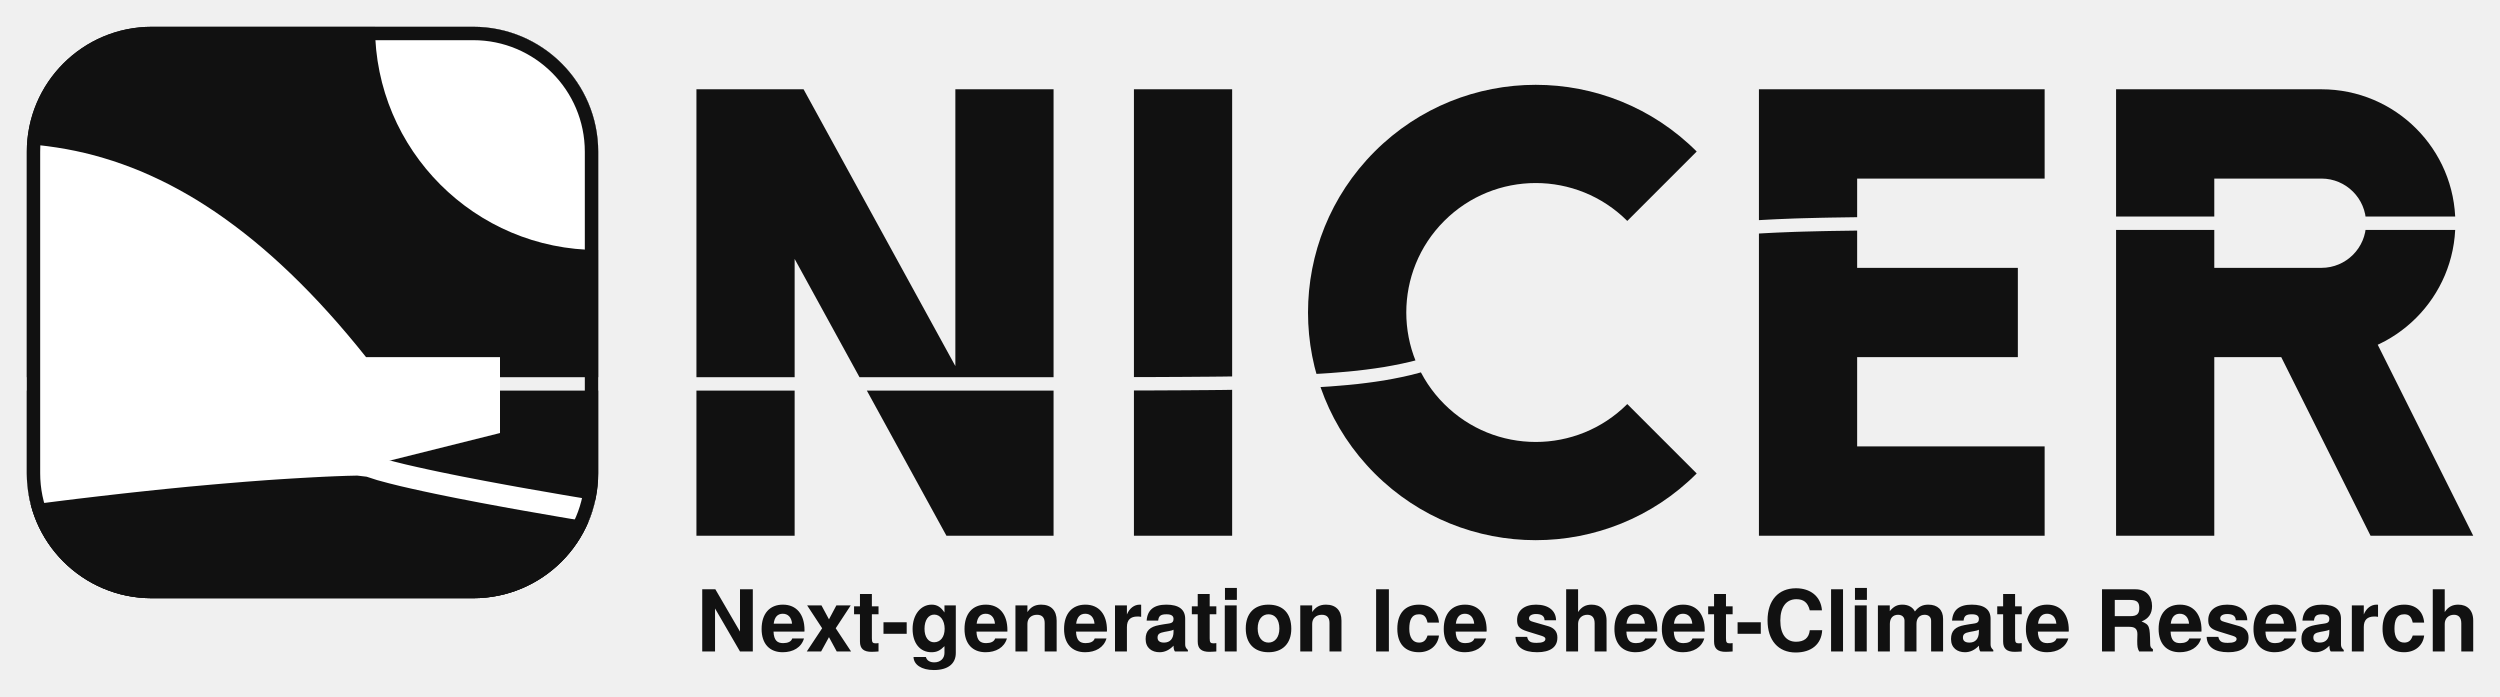
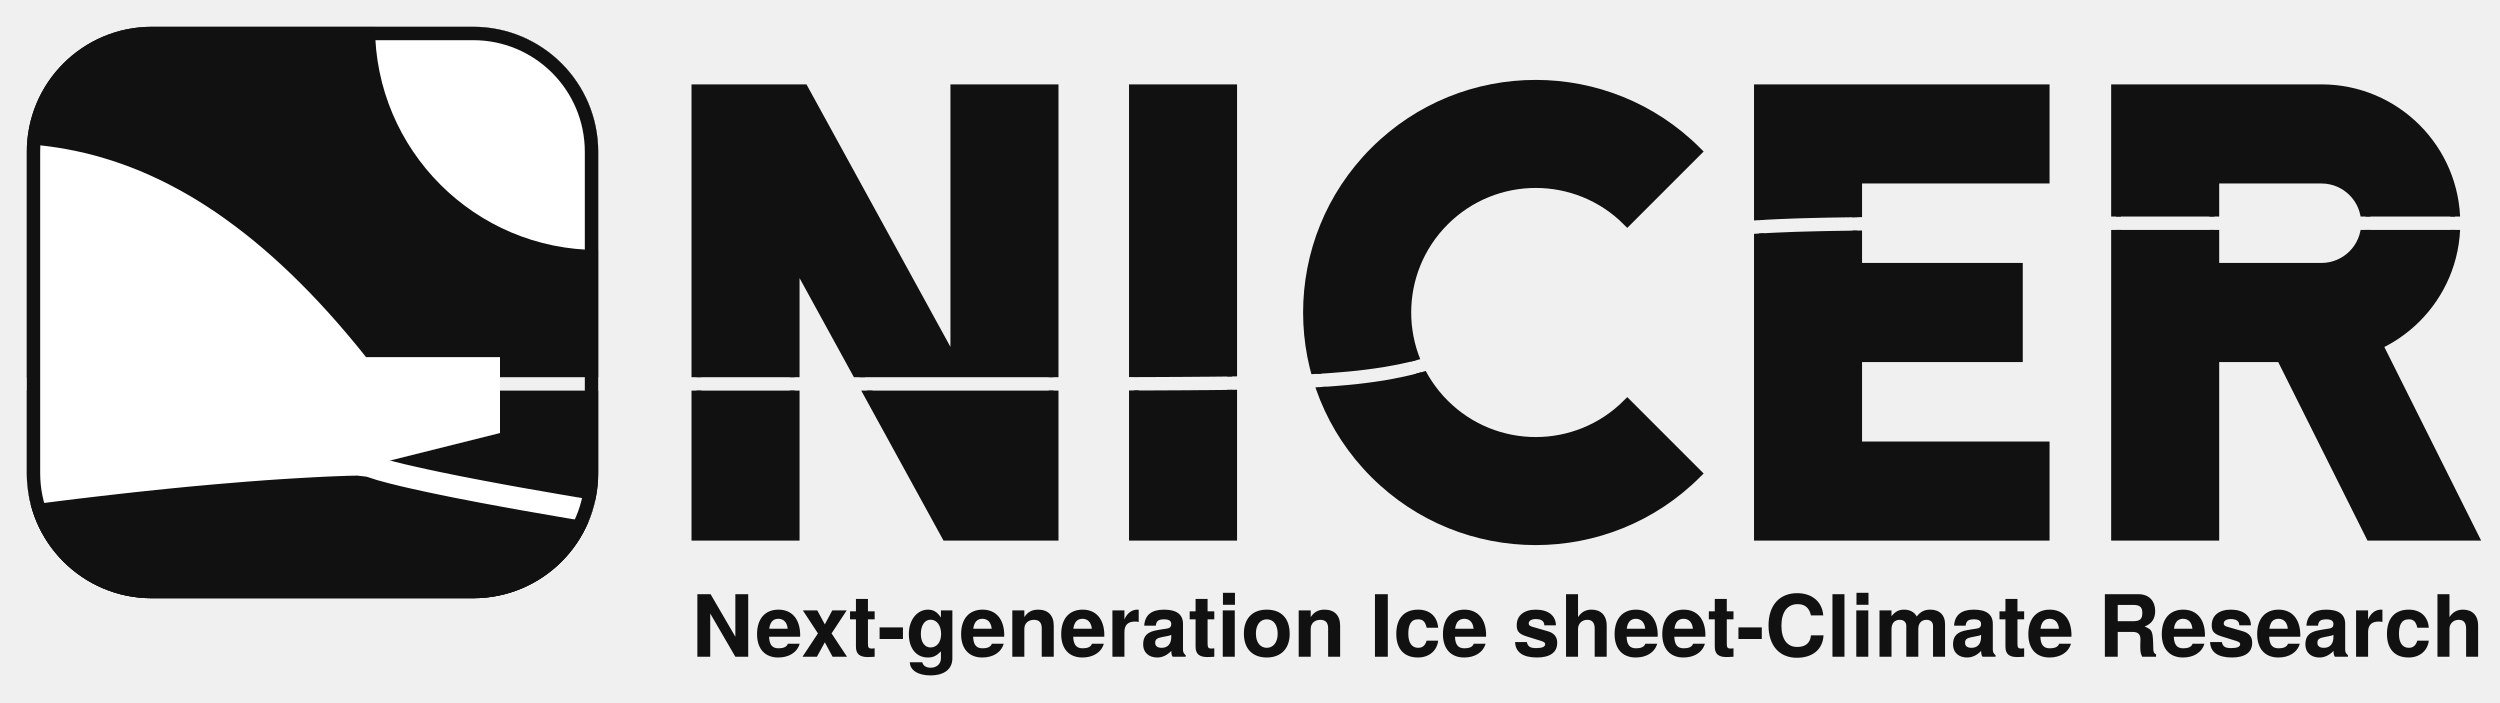
- <svg xmlns="http://www.w3.org/2000/svg" viewBox="-6 -20 560 156.1" width="560" height="156.1">
+ <svg xmlns="http://www.w3.org/2000/svg" viewBox="-6 -20 560 157.3" width="560" height="157.3">
  <defs>
    <clipPath id="c1tm-a">
      <path d="M-12,-20H554L554.00,28.50L552.00,28.50L550.00,28.50L548.00,28.50L546.00,28.50L544.00,28.50L542.00,28.50L540.00,28.50L538.00,28.50L536.00,28.50L534.00,28.50L532.00,28.50L530.00,28.50L528.00,28.50L526.00,28.50L524.00,28.50L522.00,28.50L520.00,28.50L518.00,28.50L516.00,28.50L514.00,28.50L512.00,28.50L510.00,28.50L508.00,28.50L506.00,28.50L504.00,28.50L502.00,28.50L500.00,28.50L498.00,28.50L496.00,28.50L494.00,28.50L492.00,28.50L490.00,28.50L488.00,28.50L486.00,28.50L484.00,28.50L482.00,28.50L480.00,28.50L478.00,28.50L476.00,28.50L474.00,28.50L472.00,28.50L470.00,28.50L468.00,28.50L466.00,28.50L464.00,28.50L462.00,28.50L460.00,28.50L458.00,28.50L456.00,28.50L454.00,28.51L452.00,28.51L450.00,28.51L448.00,28.51L446.00,28.51L444.00,28.51L442.00,28.51L440.00,28.52L438.00,28.52L436.00,28.52L434.00,28.52L432.00,28.53L430.00,28.53L428.00,28.54L426.00,28.54L424.00,28.55L422.00,28.56L420.00,28.57L418.00,28.58L416.00,28.60L414.00,28.61L412.00,28.63L410.00,28.65L408.00,28.68L406.00,28.71L404.00,28.74L402.00,28.78L400.00,28.83L398.00,28.88L396.00,28.94L394.00,29.02L392.00,29.10L390.00,29.20L388.00,29.31L386.00,29.44L384.00,29.60L382.00,29.77L380.00,29.97L378.00,30.21L376.00,30.48L374.00,30.78L372.00,31.14L370.00,31.54L368.00,31.99L366.00,32.51L364.00,33.09L362.00,33.74L360.00,34.47L358.00,35.28L356.00,36.16L354.00,37.13L352.00,38.18L350.00,39.31L348.00,40.51L346.00,41.77L344.00,43.08L342.00,44.43L340.00,45.81L338.00,47.19L336.00,48.57L334.00,49.92L332.00,51.23L330.00,52.49L328.00,53.69L326.00,54.82L324.00,55.87L322.00,56.84L320.00,57.72L318.00,58.53L316.00,59.26L314.00,59.91L312.00,60.49L310.00,61.01L308.00,61.46L306.00,61.86L304.00,62.22L302.00,62.52L300.00,62.79L298.00,63.03L296.00,63.23L294.00,63.40L292.00,63.56L290.00,63.69L288.00,63.80L286.00,63.90L284.00,63.98L282.00,64.06L280.00,64.12L278.00,64.17L276.00,64.22L274.00,64.26L272.00,64.29L270.00,64.32L268.00,64.35L266.00,64.37L264.00,64.39L262.00,64.40L260.00,64.42L258.00,64.43L256.00,64.44L254.00,64.45L252.00,64.46L250.00,64.46L248.00,64.47L246.00,64.47L244.00,64.48L242.00,64.48L240.00,64.48L238.00,64.48L236.00,64.49L234.00,64.49L232.00,64.49L230.00,64.49L228.00,64.49L226.00,64.49L224.00,64.49L222.00,64.50L220.00,64.50L218.00,64.50L216.00,64.50L214.00,64.50L212.00,64.50L210.00,64.50L208.00,64.50L206.00,64.50L204.00,64.50L202.00,64.50L200.00,64.50L198.00,64.50L196.00,64.50L194.00,64.50L192.00,64.50L190.00,64.50L188.00,64.50L186.00,64.50L184.00,64.50L182.00,64.50L180.00,64.50L178.00,64.50L176.00,64.50L174.00,64.50L172.00,64.50L170.00,64.50L168.00,64.50L166.00,64.50L164.00,64.50L162.00,64.50L160.00,64.50L158.00,64.50L156.00,64.50L154.00,64.50L152.00,64.50L150.00,64.50L148.00,64.50L146.00,64.50L144.00,64.50L142.00,64.50L140.00,64.50L138.00,64.50L136.00,64.50L134.00,64.50L132.00,64.50L130.00,64.50L128.00,64.50L126.00,64.50L124.00,64.50L122.00,64.50L120.00,64.50L118.00,64.50L116.00,64.50L114.00,64.50L112.00,64.50L110.00,64.50L108.00,64.50L106.00,64.50L104.00,64.50L102.00,64.50L100.00,64.50L98.00,64.50L96.00,64.50L94.00,64.50L92.00,64.50L90.00,64.50L88.00,64.50L86.00,64.50L84.00,64.50L82.00,64.50L80.00,64.50L78.00,64.50L76.00,64.50L74.00,64.50L72.00,64.50L70.00,64.50L68.00,64.50L66.00,64.50L64.00,64.50L62.00,64.50L60.00,64.50L58.00,64.50L56.00,64.50L54.00,64.50L52.00,64.50L50.00,64.50L48.00,64.50L46.00,64.50L44.00,64.50L42.00,64.50L40.00,64.50L38.00,64.50L36.00,64.50L34.00,64.50L32.00,64.50L30.00,64.50L28.00,64.50L26.00,64.50L24.00,64.50L22.00,64.50L20.00,64.50L18.00,64.50L16.00,64.50L14.00,64.50L12.00,64.50L10.00,64.50L8.00,64.50L6.00,64.50L4.00,64.50L2.00,64.50L0.00,64.50L-2.00,64.50L-4.00,64.50L-6.00,64.50L-8.00,64.50L-10.00,64.50L-12.00,64.50Z" />
    </clipPath>
    <clipPath id="c1tm-b">
      <path d="M-12,120L-12.00,67.50L-10.00,67.50L-8.00,67.50L-6.00,67.50L-4.00,67.50L-2.00,67.50L0.00,67.50L2.00,67.50L4.00,67.50L6.00,67.50L8.00,67.50L10.00,67.50L12.00,67.50L14.00,67.50L16.00,67.50L18.00,67.50L20.00,67.50L22.00,67.50L24.00,67.50L26.00,67.50L28.00,67.50L30.00,67.50L32.00,67.50L34.00,67.50L36.00,67.50L38.00,67.50L40.00,67.50L42.00,67.50L44.00,67.50L46.00,67.50L48.00,67.50L50.00,67.50L52.00,67.50L54.00,67.50L56.00,67.50L58.00,67.50L60.00,67.50L62.00,67.50L64.00,67.50L66.00,67.50L68.00,67.50L70.00,67.50L72.00,67.50L74.00,67.50L76.00,67.50L78.00,67.50L80.00,67.50L82.00,67.50L84.00,67.50L86.00,67.50L88.00,67.50L90.00,67.50L92.00,67.50L94.00,67.50L96.00,67.50L98.00,67.50L100.00,67.50L102.00,67.50L104.00,67.50L106.00,67.50L108.00,67.50L110.00,67.50L112.00,67.50L114.00,67.50L116.00,67.50L118.00,67.50L120.00,67.50L122.00,67.50L124.00,67.50L126.00,67.50L128.00,67.50L130.00,67.50L132.00,67.50L134.00,67.50L136.00,67.50L138.00,67.50L140.00,67.50L142.00,67.50L144.00,67.50L146.00,67.50L148.00,67.50L150.00,67.50L152.00,67.50L154.00,67.50L156.00,67.50L158.00,67.50L160.00,67.50L162.00,67.50L164.00,67.50L166.00,67.50L168.00,67.50L170.00,67.50L172.00,67.50L174.00,67.50L176.00,67.50L178.00,67.50L180.00,67.50L182.00,67.50L184.00,67.50L186.00,67.50L188.00,67.50L190.00,67.50L192.00,67.50L194.00,67.50L196.00,67.50L198.00,67.50L200.00,67.50L202.00,67.50L204.00,67.50L206.00,67.50L208.00,67.50L210.00,67.50L212.00,67.50L214.00,67.50L216.00,67.50L218.00,67.50L220.00,67.50L222.00,67.50L224.00,67.49L226.00,67.49L228.00,67.49L230.00,67.49L232.00,67.49L234.00,67.49L236.00,67.49L238.00,67.48L240.00,67.48L242.00,67.48L244.00,67.48L246.00,67.47L248.00,67.47L250.00,67.46L252.00,67.46L254.00,67.45L256.00,67.44L258.00,67.43L260.00,67.42L262.00,67.40L264.00,67.39L266.00,67.37L268.00,67.35L270.00,67.32L272.00,67.29L274.00,67.26L276.00,67.22L278.00,67.17L280.00,67.12L282.00,67.06L284.00,66.98L286.00,66.90L288.00,66.80L290.00,66.69L292.00,66.56L294.00,66.40L296.00,66.23L298.00,66.03L300.00,65.79L302.00,65.52L304.00,65.22L306.00,64.86L308.00,64.46L310.00,64.01L312.00,63.49L314.00,62.91L316.00,62.26L318.00,61.53L320.00,60.72L322.00,59.84L324.00,58.87L326.00,57.82L328.00,56.69L330.00,55.49L332.00,54.23L334.00,52.92L336.00,51.57L338.00,50.19L340.00,48.81L342.00,47.43L344.00,46.08L346.00,44.77L348.00,43.51L350.00,42.31L352.00,41.18L354.00,40.13L356.00,39.16L358.00,38.28L360.00,37.47L362.00,36.74L364.00,36.09L366.00,35.51L368.00,34.99L370.00,34.54L372.00,34.14L374.00,33.78L376.00,33.48L378.00,33.21L380.00,32.97L382.00,32.77L384.00,32.60L386.00,32.44L388.00,32.31L390.00,32.20L392.00,32.10L394.00,32.02L396.00,31.94L398.00,31.88L400.00,31.83L402.00,31.78L404.00,31.74L406.00,31.71L408.00,31.68L410.00,31.65L412.00,31.63L414.00,31.61L416.00,31.60L418.00,31.58L420.00,31.57L422.00,31.56L424.00,31.55L426.00,31.54L428.00,31.54L430.00,31.53L432.00,31.53L434.00,31.52L436.00,31.52L438.00,31.52L440.00,31.52L442.00,31.51L444.00,31.51L446.00,31.51L448.00,31.51L450.00,31.51L452.00,31.51L454.00,31.51L456.00,31.50L458.00,31.50L460.00,31.50L462.00,31.50L464.00,31.50L466.00,31.50L468.00,31.50L470.00,31.50L472.00,31.50L474.00,31.50L476.00,31.50L478.00,31.50L480.00,31.50L482.00,31.50L484.00,31.50L486.00,31.50L488.00,31.50L490.00,31.50L492.00,31.50L494.00,31.50L496.00,31.50L498.00,31.50L500.00,31.50L502.00,31.50L504.00,31.50L506.00,31.50L508.00,31.50L510.00,31.50L512.00,31.50L514.00,31.50L516.00,31.50L518.00,31.50L520.00,31.50L522.00,31.50L524.00,31.50L526.00,31.50L528.00,31.50L530.00,31.50L532.00,31.50L534.00,31.50L536.00,31.50L538.00,31.50L540.00,31.50L542.00,31.50L544.00,31.50L546.00,31.50L548.00,31.50L550.00,31.50L552.00,31.50L554.00,31.50L554,120Z" />
    </clipPath>
    <clipPath id="c1tm-t">
      <rect y="-14" width="128" height="128" rx="28" />
    </clipPath>
  </defs>
  <g clip-path="url(#c1tm-t)">
    <g clip-path="url(#c1tm-a)">
      <rect x="-12" y="-14" width="152" height="128" fill="#111111" />
      <circle cx="128" cy="-14" r="50" fill="#FFFFFF" />
    </g>
    <g clip-path="url(#c1tm-b)">
      <rect x="-12" y="-14" width="152" height="128" fill="#111111" />
    </g>
    <path d="M-12.00,92.28L-9.47,91.93L-6.93,91.58L-4.40,91.23L-1.87,90.89L0.67,90.56L3.20,90.23L5.73,89.91L8.27,89.59L10.80,89.28L13.33,88.98L15.87,88.68L18.40,88.39L20.93,88.10L23.47,87.82L26.00,87.55L28.53,87.28L31.07,87.02L33.60,86.77L36.13,86.52L38.67,86.29L41.20,86.06L43.73,85.84L46.27,85.63L48.80,85.42L51.33,85.23L53.87,85.04L56.40,84.87L58.93,84.71L61.47,84.56L64.00,84.42L66.53,84.29L69.07,84.18L71.60,84.09L74.13,84.03L76.67,84.33L79.20,85.15L81.73,85.83L84.27,86.46L86.80,87.04L89.33,87.60L91.87,88.14L94.40,88.66L96.93,89.17L99.47,89.66L102.00,90.15L104.53,90.62L107.07,91.09L109.60,91.55L112.13,92.00L114.67,92.44L117.20,92.88L119.73,93.32L122.27,93.75L124.80,94.17L127.33,94.59L129.87,95.01L132.40,95.42L134.93,95.83L137.47,96.00L140.00,96.00L140,126L-12,126Z" fill="#111111" stroke="#FFFFFF" stroke-width="5" stroke-linejoin="round" />
    <path d="M-12.00,12.00L-8.00,12.00L-5.90,12.01L-3.80,12.07L-1.70,12.16L0.40,12.30L2.50,12.49L4.60,12.74L6.70,13.04L8.80,13.39L10.90,13.80L13.00,14.27L15.10,14.80L17.20,15.40L19.30,16.05L21.40,16.77L23.50,17.55L25.60,18.39L27.70,19.31L29.80,20.29L31.90,21.33L34.00,22.45L36.10,23.63L38.20,24.88L40.30,26.21L42.40,27.60L44.50,29.07L46.60,30.61L48.70,32.22L50.80,33.90L52.90,35.66L55.00,37.49L57.10,39.40L59.20,41.38L61.30,43.44L63.40,45.57L65.50,47.78L67.60,50.07L69.70,52.43L71.80,54.88L73.90,57.40L76.00,60.00L106.00,60.00L106.00,77.00L76.00,84.50L76.00,84.50L73.90,84.53L71.80,84.59L69.70,84.66L67.60,84.74L65.50,84.84L63.40,84.95L61.30,85.07L59.20,85.19L57.10,85.32L55.00,85.47L52.90,85.61L50.80,85.77L48.70,85.93L46.60,86.10L44.50,86.27L42.40,86.45L40.30,86.64L38.20,86.83L36.10,87.03L34.00,87.23L31.90,87.44L29.80,87.65L27.70,87.87L25.60,88.09L23.50,88.32L21.40,88.55L19.30,88.78L17.20,89.02L15.10,89.27L13.00,89.52L10.90,89.77L8.80,90.03L6.70,90.29L4.60,90.55L2.50,90.82L0.40,91.09L-1.70,91.37L-3.80,91.65L-5.90,91.93L-8.00,92.22L-12.00,91.72Z" fill="#FFFFFF" />
    <rect y="-14" width="128" height="128" rx="28" fill="none" stroke="#111111" stroke-width="6" />
  </g>
-   <g clip-path="url(#c1tm-a)" fill="#111111">
+   <g clip-path="url(#c1tm-a)" fill="#111111" stroke="#111111" stroke-width="2.2" stroke-linejoin="miter">
    <path transform="translate(150.00 0.00) scale(1.0)" d="M0,100V0H24L58,62V0H80V100H56L22,38V100Z" />
    <path transform="translate(248.00 0.00) scale(1.0)" d="M0,0H22V100H0Z" />
    <path transform="translate(288.00 0.00) scale(1.0)" d="M86.06,13.94A51,51 0 1 0 86.06,86.06L70.51,70.51A29,29 0 1 1 70.51,29.49Z" />
    <path transform="translate(388.00 0.00) scale(1.0)" d="M0,0H64V20H22V40H58V60H22V80H64V100H0Z" />
    <path transform="translate(468.00 0.00) scale(1.0)" d="M0,0H22V100H0Z M22,0H46A30,30 0 0 1 46,60H22V40H46A10,10 0 0 0 46,20H22Z M34,54H57L80,100H57Z" />
  </g>
-   <g clip-path="url(#c1tm-b)" fill="#111111">
+   <g clip-path="url(#c1tm-b)" fill="#111111" stroke="#111111" stroke-width="2.2" stroke-linejoin="miter">
    <path transform="translate(150.00 0.00) scale(1.0)" d="M0,100V0H24L58,62V0H80V100H56L22,38V100Z" />
    <path transform="translate(248.00 0.00) scale(1.0)" d="M0,0H22V100H0Z" />
    <path transform="translate(288.00 0.00) scale(1.0)" d="M86.06,13.94A51,51 0 1 0 86.06,86.06L70.51,70.51A29,29 0 1 1 70.51,29.49Z" />
    <path transform="translate(388.00 0.00) scale(1.0)" d="M0,0H64V20H22V40H58V60H22V80H64V100H0Z" />
    <path transform="translate(468.00 0.00) scale(1.0)" d="M0,0H22V100H0Z M22,0H46A30,30 0 0 1 46,60H22V40H46A10,10 0 0 0 46,20H22Z M34,54H57L80,100H57Z" />
  </g>
-   <path d="M162.63 125.93V112.00H159.76V121.48L154.24 112.00H151.30V125.93H154.17V116.30L159.76 125.93ZM174.21 121.15C174.21 117.60 172.41 115.44 169.37 115.44C166.41 115.44 164.60 117.45 164.60 120.90C164.60 124.21 166.39 126.10 169.32 126.10C171.63 126.10 173.50 125.05 174.09 123.02H171.46C171.23 123.77 170.39 124.06 169.41 124.06C168.15 124.06 167.35 123.48 167.27 121.48H174.19ZM171.42 119.70H167.31C167.48 118.27 168.15 117.48 169.34 117.48C170.48 117.48 171.29 118.23 171.42 119.70ZM184.64 125.93 181.20 120.73 184.56 115.61H181.35L179.69 118.73L178.01 115.61H174.80L178.16 120.73L174.72 125.93H177.93L179.69 122.72L181.43 125.93ZM190.79 125.93V124.06C190.53 124.09 190.37 124.11 190.18 124.11C189.48 124.11 189.30 123.90 189.30 122.99V117.60H190.79V115.82H189.30V113.05H186.63V115.82H185.31V117.60H186.63V123.71C186.63 125.34 187.49 126.01 189.25 126.01C189.84 126.01 190.32 125.95 190.79 125.93ZM197.10 121.97V119.39H191.90V121.97ZM208.10 126.27V115.61H205.56V117.20C204.76 115.97 203.88 115.44 202.70 115.44C200.25 115.44 198.42 117.69 198.42 120.88C198.42 124.09 200.10 126.10 202.64 126.10C203.84 126.10 204.57 125.74 205.56 124.74V126.27C205.56 127.51 204.63 128.37 203.29 128.37C202.28 128.37 201.61 127.95 201.40 127.17H198.63C198.67 128.85 200.37 130.09 203.19 130.09C206.31 130.09 208.10 128.70 208.10 126.27ZM205.60 120.85C205.60 122.72 204.63 123.87 203.23 123.87C201.97 123.87 201.09 122.72 201.09 120.85C201.09 118.90 201.97 117.67 203.27 117.67C204.61 117.67 205.60 118.94 205.60 120.85ZM219.66 121.15C219.66 117.60 217.87 115.44 214.83 115.44C211.87 115.44 210.05 117.45 210.05 120.90C210.05 124.21 211.85 126.10 214.77 126.10C217.08 126.10 218.96 125.05 219.55 123.02H216.91C216.68 123.77 215.84 124.06 214.87 124.06C213.61 124.06 212.80 123.48 212.73 121.48H219.65ZM216.87 119.70H212.77C212.94 118.27 213.61 117.48 214.79 117.48C215.94 117.48 216.74 118.23 216.87 119.70ZM230.69 125.93V119.01C230.69 116.74 229.43 115.44 227.23 115.44C225.84 115.44 224.90 115.96 224.14 117.10V115.61H221.46V125.93H224.14V119.74C224.14 118.52 225.00 117.71 226.29 117.71C227.44 117.71 228.01 118.34 228.01 119.57V125.93ZM241.96 121.15C241.96 117.60 240.17 115.44 237.13 115.44C234.17 115.44 232.35 117.45 232.35 120.90C232.35 124.21 234.15 126.10 237.07 126.10C239.38 126.10 241.26 125.05 241.85 123.02H239.21C238.98 123.77 238.14 124.06 237.17 124.06C235.91 124.06 235.10 123.48 235.03 121.48H241.94ZM239.17 119.70H235.06C235.24 118.27 235.91 117.48 237.09 117.48C238.24 117.48 239.04 118.23 239.17 119.70ZM249.62 118.17V115.46C249.47 115.44 249.38 115.44 249.30 115.44C248.08 115.44 247.01 116.24 246.43 117.64V115.61H243.76V125.93H246.43V120.45C246.43 118.88 247.22 118.10 248.78 118.10C249.07 118.10 249.26 118.11 249.62 118.17ZM260.09 125.93V125.60C259.62 125.16 259.48 124.88 259.48 124.34V118.61C259.48 116.51 258.05 115.44 255.26 115.44C252.47 115.44 251.02 116.62 250.85 119.01H253.43C253.56 117.94 254.00 117.60 255.32 117.60C256.35 117.60 256.87 117.94 256.87 118.63C256.87 119.72 256.06 119.60 254.73 119.83L253.66 120.02C251.61 120.39 250.62 121.27 250.62 123.14C250.62 125.15 252.03 126.10 253.75 126.10C254.90 126.10 255.95 125.60 256.88 124.63C256.88 125.16 256.94 125.62 257.19 125.93ZM256.87 121.52C256.87 123.06 256.10 123.94 254.74 123.94C253.85 123.94 253.29 123.60 253.29 122.83C253.29 122.05 253.71 121.76 254.82 121.55L255.74 121.38C256.45 121.25 256.56 121.21 256.87 121.06ZM266.46 125.93V124.06C266.19 124.09 266.04 124.11 265.85 124.11C265.14 124.11 264.97 123.90 264.97 122.99V117.60H266.46V115.82H264.97V113.05H262.29V115.82H260.97V117.60H262.29V123.71C262.29 125.34 263.15 126.01 264.91 126.01C265.50 126.01 265.98 125.95 266.46 125.93ZM271.02 125.93V115.61H268.35V125.93ZM271.06 114.37V111.69H268.39V114.37ZM283.25 120.85C283.25 117.35 281.36 115.44 278.13 115.44C274.98 115.44 273.05 117.39 273.05 120.77C273.05 124.17 274.98 126.10 278.15 126.10C281.28 126.10 283.25 124.15 283.25 120.85ZM280.58 120.81C280.58 122.74 279.58 123.94 278.15 123.94C276.70 123.94 275.72 122.74 275.72 120.77C275.72 118.80 276.70 117.60 278.15 117.60C279.62 117.60 280.58 118.78 280.58 120.81ZM294.49 125.93V119.01C294.49 116.74 293.23 115.44 291.03 115.44C289.63 115.44 288.70 115.96 287.93 117.10V115.61H285.26V125.93H287.93V119.74C287.93 118.52 288.79 117.71 290.09 117.71C291.24 117.71 291.81 118.34 291.81 119.57V125.93ZM305.11 125.93V112.00H302.25V125.93ZM316.33 122.36H313.77C313.42 123.43 312.89 123.94 311.86 123.94C310.50 123.94 309.68 122.85 309.68 120.85C309.68 118.95 310.17 117.60 311.86 117.60C312.94 117.60 313.46 118.11 313.77 119.47H316.33C316.14 116.95 314.45 115.44 311.87 115.44C308.80 115.44 307.00 117.33 307.00 120.85C307.00 124.25 308.78 126.10 311.84 126.10C314.34 126.10 316.08 124.55 316.33 122.36ZM327.01 121.15C327.01 117.60 325.21 115.44 322.17 115.44C319.21 115.44 317.40 117.45 317.40 120.90C317.40 124.21 319.19 126.10 322.12 126.10C324.43 126.10 326.30 125.05 326.89 123.02H324.26C324.03 123.77 323.19 124.06 322.21 124.06C320.95 124.06 320.15 123.48 320.07 121.48H326.99ZM324.22 119.70H320.11C320.28 118.27 320.95 117.48 322.14 117.48C323.28 117.48 324.08 118.23 324.22 119.70ZM342.85 122.87V122.74C342.85 121.55 342.18 120.67 340.82 120.27L337.44 119.30C336.70 119.09 336.50 118.92 336.50 118.50C336.50 117.92 337.12 117.54 338.05 117.54C339.33 117.54 339.96 118.00 339.98 118.94H342.56C342.52 116.76 340.84 115.44 338.07 115.44C335.45 115.44 333.83 116.76 333.83 118.88C333.83 120.14 334.17 120.83 336.08 121.42L339.27 122.41C339.94 122.62 340.17 122.83 340.17 123.12C340.17 123.75 339.43 124.00 338.19 124.00C336.96 124.00 336.31 123.77 336.08 122.66H333.47C333.54 124.92 335.20 126.10 338.34 126.10C341.24 126.10 342.85 124.95 342.85 122.87ZM353.87 125.93V119.01C353.87 116.60 352.46 115.44 350.51 115.44C349.19 115.44 348.24 115.97 347.49 117.10V112.00H344.82V125.93H347.49V119.74C347.49 118.55 348.35 117.71 349.55 117.71C350.51 117.71 351.20 118.23 351.20 119.62V125.93ZM365.24 121.15C365.24 117.60 363.44 115.44 360.41 115.44C357.45 115.44 355.63 117.45 355.63 120.90C355.63 124.21 357.43 126.10 360.35 126.10C362.66 126.10 364.53 125.05 365.13 123.02H362.49C362.26 123.77 361.42 124.06 360.45 124.06C359.18 124.06 358.38 123.48 358.31 121.48H365.22ZM362.45 119.70H358.34C358.52 118.27 359.18 117.48 360.37 117.48C361.52 117.48 362.32 118.23 362.45 119.70ZM375.86 121.15C375.86 117.60 374.07 115.44 371.03 115.44C368.07 115.44 366.25 117.45 366.25 120.90C366.25 124.21 368.05 126.10 370.97 126.10C373.29 126.10 375.16 125.05 375.75 123.02H373.11C372.88 123.77 372.04 124.06 371.07 124.06C369.81 124.06 369.01 123.48 368.93 121.48H375.85ZM373.07 119.70H368.97C369.14 118.27 369.81 117.48 370.99 117.48C372.14 117.48 372.94 118.23 373.07 119.70ZM382.11 125.93V124.06C381.85 124.09 381.69 124.11 381.50 124.11C380.79 124.11 380.62 123.90 380.62 122.99V117.60H382.11V115.82H380.62V113.05H377.95V115.82H376.63V117.60H377.95V123.71C377.95 125.34 378.81 126.01 380.56 126.01C381.16 126.01 381.63 125.95 382.11 125.93ZM388.42 121.97V119.39H383.22V121.97ZM402.17 121.17H399.39C399.21 122.95 398.09 123.75 396.31 123.75C394.09 123.75 392.79 122.05 392.79 119.01C392.79 115.94 394.15 114.22 396.40 114.22C397.95 114.22 398.96 114.92 399.39 116.72H402.12C401.87 113.51 399.44 111.77 396.31 111.77C392.37 111.77 389.93 114.46 389.93 118.97C389.93 123.45 392.35 126.16 396.23 126.16C399.69 126.16 402.00 124.36 402.17 121.17ZM406.84 125.93V112.00H404.16V125.93ZM412.15 125.93V115.61H409.47V125.93ZM412.19 114.37V111.69H409.51V114.37ZM429.25 125.93V118.63C429.25 116.62 428.03 115.44 425.96 115.44C424.66 115.44 423.75 115.90 422.94 116.97C422.45 115.99 421.42 115.44 420.14 115.44C418.95 115.44 418.19 115.84 417.31 116.89V115.61H414.65V125.93H417.33V119.74C417.33 118.48 418.01 117.71 419.16 117.71C420.06 117.71 420.61 118.23 420.61 119.05V125.93H423.29V119.74C423.29 118.48 423.98 117.71 425.12 117.71C426.02 117.71 426.57 118.23 426.57 119.05V125.93ZM440.50 125.93V125.60C440.03 125.16 439.89 124.88 439.89 124.34V118.61C439.89 116.51 438.46 115.44 435.67 115.44C432.88 115.44 431.43 116.62 431.26 119.01H433.84C433.97 117.94 434.41 117.60 435.73 117.60C436.76 117.60 437.27 117.94 437.27 118.63C437.27 119.72 436.47 119.60 435.13 119.83L434.06 120.02C432.02 120.39 431.03 121.27 431.03 123.14C431.03 125.15 432.44 126.10 434.16 126.10C435.31 126.10 436.36 125.60 437.29 124.63C437.29 125.16 437.35 125.62 437.60 125.93ZM437.27 121.52C437.27 123.06 436.51 123.94 435.15 123.94C434.26 123.94 433.70 123.60 433.70 122.83C433.70 122.05 434.12 121.76 435.23 121.55L436.15 121.38C436.85 121.25 436.97 121.21 437.27 121.06ZM446.87 125.93V124.06C446.60 124.09 446.45 124.11 446.25 124.11C445.55 124.11 445.38 123.90 445.38 122.99V117.60H446.87V115.82H445.38V113.05H442.70V115.82H441.38V117.60H442.70V123.71C442.70 125.34 443.56 126.01 445.32 126.01C445.91 126.01 446.39 125.95 446.87 125.93ZM457.41 121.15C457.41 117.60 455.62 115.44 452.58 115.44C449.62 115.44 447.80 117.45 447.80 120.90C447.80 124.21 449.60 126.10 452.52 126.10C454.83 126.10 456.71 125.05 457.30 123.02H454.66C454.43 123.77 453.59 124.06 452.62 124.06C451.36 124.06 450.55 123.48 450.48 121.48H457.39ZM454.62 119.70H450.52C450.69 118.27 451.36 117.48 452.54 117.48C453.69 117.48 454.49 118.23 454.62 119.70ZM476.25 125.93V125.41C475.81 125.16 475.64 124.88 475.64 124.27C475.57 120.16 475.49 119.97 473.71 119.20C475.28 118.59 476.06 117.46 476.06 115.76C476.06 113.60 474.78 112.00 472.32 112.00H464.85V125.93H467.71V120.41H471.00C472.24 120.41 472.78 120.90 472.78 122.07L472.74 123.54C472.74 124.84 472.81 125.26 473.18 125.93ZM473.20 116.17C473.20 117.41 472.79 118.02 471.17 118.02H467.71V114.39H471.17C472.74 114.39 473.20 114.96 473.20 116.17ZM487.14 121.15C487.14 117.60 485.35 115.44 482.31 115.44C479.35 115.44 477.53 117.45 477.53 120.90C477.53 124.21 479.33 126.10 482.25 126.10C484.56 126.10 486.44 125.05 487.03 123.02H484.39C484.16 123.77 483.32 124.06 482.35 124.06C481.09 124.06 480.28 123.48 480.21 121.48H487.12ZM484.35 119.70H480.25C480.42 118.27 481.09 117.48 482.27 117.48C483.42 117.48 484.22 118.23 484.35 119.70ZM497.67 122.87V122.74C497.67 121.55 497.00 120.67 495.65 120.27L492.26 119.30C491.52 119.09 491.33 118.92 491.33 118.50C491.33 117.92 491.94 117.54 492.88 117.54C494.16 117.54 494.79 118.00 494.81 118.94H497.39C497.35 116.76 495.67 115.44 492.90 115.44C490.28 115.44 488.65 116.76 488.65 118.88C488.65 120.14 489.00 120.83 490.91 121.42L494.10 122.41C494.77 122.62 495.00 122.83 495.00 123.12C495.00 123.75 494.25 124.00 493.01 124.00C491.79 124.00 491.14 123.77 490.91 122.66H488.29C488.37 124.92 490.03 126.10 493.16 126.10C496.07 126.10 497.67 124.95 497.67 122.87ZM508.39 121.15C508.39 117.60 506.60 115.44 503.56 115.44C500.60 115.44 498.78 117.45 498.78 120.90C498.78 124.21 500.58 126.10 503.50 126.10C505.81 126.10 507.68 125.05 508.28 123.02H505.64C505.41 123.77 504.57 124.06 503.60 124.06C502.33 124.06 501.53 123.48 501.46 121.48H508.37ZM505.60 119.70H501.49C501.67 118.27 502.33 117.48 503.52 117.48C504.67 117.48 505.47 118.23 505.60 119.70ZM519.00 125.93V125.60C518.52 125.16 518.38 124.88 518.38 124.34V118.61C518.38 116.51 516.95 115.44 514.16 115.44C511.37 115.44 509.92 116.62 509.75 119.01H512.33C512.46 117.94 512.90 117.60 514.22 117.60C515.25 117.60 515.77 117.94 515.77 118.63C515.77 119.72 514.96 119.60 513.63 119.83L512.56 120.02C510.51 120.39 509.52 121.27 509.52 123.14C509.52 125.15 510.93 126.10 512.65 126.10C513.80 126.10 514.85 125.60 515.79 124.63C515.79 125.16 515.84 125.62 516.09 125.93ZM515.77 121.52C515.77 123.06 515.00 123.94 513.65 123.94C512.75 123.94 512.19 123.60 512.19 122.83C512.19 122.05 512.61 121.76 513.72 121.55L514.64 121.38C515.35 121.25 515.46 121.21 515.77 121.06ZM526.68 118.17V115.46C526.52 115.44 526.43 115.44 526.35 115.44C525.13 115.44 524.06 116.24 523.49 117.64V115.61H520.81V125.93H523.49V120.45C523.49 118.88 524.27 118.10 525.84 118.10C526.12 118.10 526.31 118.11 526.68 118.17ZM537.01 122.36H534.45C534.11 123.43 533.57 123.94 532.54 123.94C531.19 123.94 530.36 122.85 530.36 120.85C530.36 118.95 530.86 117.60 532.54 117.60C533.63 117.60 534.15 118.11 534.45 119.47H537.01C536.82 116.95 535.14 115.44 532.56 115.44C529.49 115.44 527.69 117.33 527.69 120.85C527.69 124.25 529.47 126.10 532.52 126.10C535.03 126.10 536.77 124.55 537.01 122.36ZM548.00 125.93V119.01C548.00 116.60 546.59 115.44 544.64 115.44C543.32 115.44 542.36 115.97 541.62 117.10V112.00H538.94V125.93H541.62V119.74C541.62 118.55 542.48 117.71 543.68 117.71C544.64 117.71 545.33 118.23 545.33 119.62V125.93Z" fill="#111111" />
+   <path d="M161.60 127.11V113.10H158.72V122.63L153.17 113.10H150.21V127.11H153.09V117.42L158.72 127.11ZM173.24 122.30C173.24 118.73 171.44 116.56 168.38 116.56C165.40 116.56 163.58 118.58 163.58 122.05C163.58 125.38 165.38 127.28 168.32 127.28C170.65 127.28 172.53 126.22 173.13 124.19H170.48C170.25 124.94 169.40 125.22 168.42 125.22C167.15 125.22 166.35 124.65 166.27 122.63H173.22ZM170.44 120.84H166.31C166.48 119.40 167.15 118.61 168.34 118.61C169.50 118.61 170.30 119.36 170.44 120.84ZM183.73 127.11 180.27 121.88 183.66 116.73H180.43L178.76 119.86L177.07 116.73H173.84L177.22 121.88L173.76 127.11H176.99L178.76 123.88L180.50 127.11ZM189.92 127.11V125.22C189.65 125.26 189.50 125.28 189.30 125.28C188.59 125.28 188.42 125.07 188.42 124.15V118.73H189.92V116.94H188.42V114.16H185.73V116.94H184.41V118.73H185.73V124.88C185.73 126.51 186.60 127.18 188.36 127.18C188.96 127.18 189.44 127.13 189.92 127.11ZM196.26 123.13V120.54H191.03V123.13ZM207.33 127.45V116.73H204.77V118.33C203.96 117.10 203.08 116.56 201.89 116.56C199.43 116.56 197.58 118.83 197.58 122.03C197.58 125.26 199.28 127.28 201.83 127.28C203.04 127.28 203.77 126.91 204.77 125.91V127.45C204.77 128.70 203.83 129.57 202.48 129.57C201.47 129.57 200.79 129.14 200.58 128.35H197.80C197.83 130.05 199.54 131.29 202.39 131.29C205.52 131.29 207.33 129.89 207.33 127.45ZM204.81 122.00C204.81 123.88 203.83 125.03 202.43 125.03C201.16 125.03 200.27 123.88 200.27 122.00C200.27 120.04 201.16 118.81 202.46 118.81C203.81 118.81 204.81 120.07 204.81 122.00ZM218.95 122.30C218.95 118.73 217.14 116.56 214.09 116.56C211.11 116.56 209.29 118.58 209.29 122.05C209.29 125.38 211.09 127.28 214.03 127.28C216.36 127.28 218.24 126.22 218.83 124.19H216.18C215.95 124.94 215.11 125.22 214.13 125.22C212.86 125.22 212.05 124.65 211.98 122.63H218.93ZM216.14 120.84H212.01C212.19 119.40 212.86 118.61 214.05 118.61C215.20 118.61 216.01 119.36 216.14 120.84ZM230.04 127.11V120.15C230.04 117.86 228.77 116.56 226.56 116.56C225.16 116.56 224.21 117.08 223.45 118.23V116.73H220.76V127.11H223.45V120.88C223.45 119.65 224.31 118.84 225.62 118.84C226.77 118.84 227.35 119.48 227.35 120.71V127.11ZM241.37 122.30C241.37 118.73 239.56 116.56 236.51 116.56C233.53 116.56 231.71 118.58 231.71 122.05C231.71 125.38 233.51 127.28 236.45 127.28C238.78 127.28 240.66 126.22 241.26 124.19H238.60C238.37 124.94 237.53 125.22 236.55 125.22C235.28 125.22 234.47 124.65 234.40 122.63H241.35ZM238.57 120.84H234.43C234.61 119.40 235.28 118.61 236.47 118.61C237.62 118.61 238.43 119.36 238.57 120.84ZM249.07 119.31V116.58C248.92 116.56 248.83 116.56 248.75 116.56C247.52 116.56 246.44 117.37 245.87 118.77V116.73H243.18V127.11H245.87V121.59C245.87 120.02 246.65 119.23 248.23 119.23C248.52 119.23 248.71 119.25 249.07 119.31ZM259.60 127.11V126.78C259.12 126.34 258.99 126.05 258.99 125.51V119.75C258.99 117.63 257.55 116.56 254.74 116.56C251.94 116.56 250.48 117.75 250.30 120.15H252.90C253.03 119.08 253.47 118.73 254.80 118.73C255.84 118.73 256.36 119.08 256.36 119.77C256.36 120.86 255.55 120.75 254.20 120.98L253.13 121.17C251.07 121.53 250.07 122.42 250.07 124.30C250.07 126.32 251.50 127.28 253.22 127.28C254.38 127.28 255.43 126.78 256.38 125.80C256.38 126.34 256.43 126.80 256.68 127.11ZM256.36 122.67C256.36 124.22 255.59 125.11 254.22 125.11C253.32 125.11 252.76 124.76 252.76 123.99C252.76 123.21 253.19 122.92 254.30 122.71L255.22 122.53C255.93 122.40 256.05 122.36 256.36 122.21ZM266.00 127.11V125.22C265.73 125.26 265.58 125.28 265.39 125.28C264.68 125.28 264.50 125.07 264.50 124.15V118.73H266.00V116.94H264.50V114.16H261.81V116.94H260.49V118.73H261.81V124.88C261.81 126.51 262.68 127.18 264.45 127.18C265.04 127.18 265.52 127.13 266.00 127.11ZM270.59 127.11V116.73H267.90V127.11ZM270.63 115.48V112.79H267.94V115.48ZM282.89 122.00C282.89 118.48 280.99 116.56 277.74 116.56C274.57 116.56 272.63 118.52 272.63 121.92C272.63 125.34 274.57 127.28 277.76 127.28C280.91 127.28 282.89 125.32 282.89 122.00ZM280.20 121.96C280.20 123.90 279.20 125.11 277.76 125.11C276.30 125.11 275.32 123.90 275.32 121.92C275.32 119.94 276.30 118.73 277.76 118.73C279.24 118.73 280.20 119.92 280.20 121.96ZM294.19 127.11V120.15C294.19 117.86 292.92 116.56 290.71 116.56C289.31 116.56 288.36 117.08 287.60 118.23V116.73H284.91V127.11H287.60V120.88C287.60 119.65 288.46 118.84 289.77 118.84C290.92 118.84 291.50 119.48 291.50 120.71V127.11ZM304.87 127.11V113.10H301.99V127.11ZM316.15 123.51H313.57C313.23 124.59 312.69 125.11 311.65 125.11C310.29 125.11 309.46 124.01 309.46 122.00C309.46 120.09 309.96 118.73 311.65 118.73C312.75 118.73 313.26 119.25 313.57 120.61H316.15C315.95 118.08 314.26 116.56 311.67 116.56C308.58 116.56 306.77 118.46 306.77 122.00C306.77 125.42 308.56 127.28 311.63 127.28C314.15 127.28 315.90 125.72 316.15 123.51ZM326.89 122.30C326.89 118.73 325.08 116.56 322.03 116.56C319.05 116.56 317.22 118.58 317.22 122.05C317.22 125.38 319.03 127.28 321.97 127.28C324.29 127.28 326.18 126.22 326.77 124.19H324.12C323.89 124.94 323.04 125.22 322.06 125.22C320.80 125.22 319.99 124.65 319.91 122.63H326.87ZM324.08 120.84H319.95C320.12 119.40 320.80 118.61 321.99 118.61C323.14 118.61 323.95 119.36 324.08 120.84ZM342.81 124.03V123.90C342.81 122.71 342.14 121.82 340.78 121.42L337.38 120.44C336.63 120.23 336.43 120.05 336.43 119.63C336.43 119.06 337.05 118.67 337.99 118.67C339.28 118.67 339.91 119.13 339.93 120.07H342.53C342.49 117.88 340.80 116.56 338.01 116.56C335.38 116.56 333.75 117.88 333.75 120.02C333.75 121.28 334.09 121.98 336.01 122.57L339.22 123.57C339.89 123.78 340.12 123.99 340.12 124.28C340.12 124.92 339.37 125.17 338.13 125.17C336.90 125.17 336.24 124.94 336.01 123.82H333.38C333.46 126.09 335.13 127.28 338.28 127.28C341.20 127.28 342.81 126.13 342.81 124.03ZM353.90 127.11V120.15C353.90 117.73 352.48 116.56 350.52 116.56C349.19 116.56 348.23 117.10 347.48 118.23V113.10H344.79V127.11H347.48V120.88C347.48 119.69 348.35 118.84 349.56 118.84C350.52 118.84 351.21 119.36 351.21 120.77V127.11ZM365.33 122.30C365.33 118.73 363.52 116.56 360.47 116.56C357.49 116.56 355.67 118.58 355.67 122.05C355.67 125.38 357.47 127.28 360.41 127.28C362.74 127.28 364.62 126.22 365.22 124.19H362.56C362.33 124.94 361.49 125.22 360.51 125.22C359.24 125.22 358.43 124.65 358.36 122.63H365.31ZM362.53 120.84H358.39C358.57 119.40 359.24 118.61 360.43 118.61C361.58 118.61 362.39 119.36 362.53 120.84ZM376.01 122.30C376.01 118.73 374.21 116.56 371.15 116.56C368.17 116.56 366.35 118.58 366.35 122.05C366.35 125.38 368.16 127.28 371.09 127.28C373.42 127.28 375.30 126.22 375.90 124.19H373.25C373.02 124.94 372.17 125.22 371.19 125.22C369.92 125.22 369.12 124.65 369.04 122.63H375.99ZM373.21 120.84H369.08C369.25 119.40 369.92 118.61 371.11 118.61C372.27 118.61 373.07 119.36 373.21 120.84ZM382.30 127.11V125.22C382.03 125.26 381.87 125.28 381.68 125.28C380.97 125.28 380.80 125.07 380.80 124.15V118.73H382.30V116.94H380.80V114.16H378.11V116.94H376.78V118.73H378.11V124.88C378.11 126.51 378.97 127.18 380.74 127.18C381.33 127.18 381.82 127.13 382.30 127.11ZM388.64 123.13V120.54H383.41V123.13ZM402.47 122.32H399.66C399.49 124.11 398.36 124.92 396.57 124.92C394.34 124.92 393.04 123.21 393.04 120.15C393.04 117.06 394.40 115.33 396.67 115.33C398.22 115.33 399.24 116.04 399.66 117.85H402.41C402.16 114.62 399.72 112.87 396.57 112.87C392.61 112.87 390.15 115.58 390.15 120.11C390.15 124.61 392.59 127.34 396.49 127.34C399.97 127.34 402.30 125.53 402.47 122.32ZM407.16 127.11V113.10H404.47V127.11ZM412.50 127.11V116.73H409.81V127.11ZM412.54 115.48V112.79H409.85V115.48ZM429.69 127.11V119.77C429.69 117.75 428.46 116.56 426.39 116.56C425.08 116.56 424.16 117.02 423.35 118.10C422.85 117.12 421.82 116.56 420.53 116.56C419.34 116.56 418.57 116.96 417.69 118.02V116.73H415.01V127.11H417.70V120.88C417.70 119.61 418.40 118.84 419.55 118.84C420.45 118.84 421.01 119.36 421.01 120.19V127.11H423.70V120.88C423.70 119.61 424.39 118.84 425.54 118.84C426.45 118.84 427.00 119.36 427.00 120.19V127.11ZM441.01 127.11V126.78C440.53 126.34 440.39 126.05 440.39 125.51V119.75C440.39 117.63 438.95 116.56 436.15 116.56C433.34 116.56 431.88 117.75 431.71 120.15H434.30C434.44 119.08 434.88 118.73 436.21 118.73C437.24 118.73 437.76 119.08 437.76 119.77C437.76 120.86 436.96 120.75 435.61 120.98L434.53 121.17C432.48 121.53 431.48 122.42 431.48 124.30C431.48 126.32 432.90 127.28 434.63 127.28C435.78 127.28 436.84 126.78 437.78 125.80C437.78 126.34 437.84 126.80 438.09 127.11ZM437.76 122.67C437.76 124.22 436.99 125.11 435.63 125.11C434.73 125.11 434.17 124.76 434.17 123.99C434.17 123.21 434.59 122.92 435.71 122.71L436.63 122.53C437.34 122.40 437.46 122.36 437.76 122.21ZM447.41 127.11V125.22C447.14 125.26 446.98 125.28 446.79 125.28C446.08 125.28 445.91 125.07 445.91 124.15V118.73H447.41V116.94H445.91V114.16H443.22V116.94H441.89V118.73H443.22V124.88C443.22 126.51 444.08 127.18 445.85 127.18C446.45 127.18 446.93 127.13 447.41 127.11ZM458.01 122.30C458.01 118.73 456.21 116.56 453.15 116.56C450.17 116.56 448.35 118.58 448.35 122.05C448.35 125.38 450.15 127.28 453.09 127.28C455.42 127.28 457.30 126.22 457.90 124.19H455.25C455.02 124.94 454.17 125.22 453.19 125.22C451.92 125.22 451.12 124.65 451.04 122.63H457.99ZM455.21 120.84H451.08C451.25 119.40 451.92 118.61 453.11 118.61C454.27 118.61 455.07 119.36 455.21 120.84ZM476.96 127.11V126.59C476.51 126.34 476.34 126.05 476.34 125.43C476.26 121.30 476.19 121.11 474.40 120.34C475.98 119.73 476.76 118.59 476.76 116.88C476.76 114.71 475.48 113.10 473.00 113.10H465.49V127.11H468.37V121.55H471.67C472.92 121.55 473.46 122.05 473.46 123.23L473.42 124.70C473.42 126.01 473.50 126.43 473.86 127.11ZM473.88 117.29C473.88 118.54 473.48 119.15 471.85 119.15H468.37V115.50H471.85C473.42 115.50 473.88 116.08 473.88 117.29ZM487.91 122.30C487.91 118.73 486.10 116.56 483.05 116.56C480.07 116.56 478.24 118.58 478.24 122.05C478.24 125.38 480.05 127.28 482.99 127.28C485.31 127.28 487.20 126.22 487.79 124.19H485.14C484.91 124.94 484.07 125.22 483.09 125.22C481.82 125.22 481.01 124.65 480.93 122.63H487.89ZM485.10 120.84H480.97C481.14 119.40 481.82 118.61 483.01 118.61C484.16 118.61 484.97 119.36 485.10 120.84ZM498.49 124.03V123.90C498.49 122.71 497.82 121.82 496.46 121.42L493.06 120.44C492.31 120.23 492.12 120.05 492.12 119.63C492.12 119.06 492.73 118.67 493.67 118.67C494.96 118.67 495.59 119.13 495.61 120.07H498.21C498.17 117.88 496.48 116.56 493.69 116.56C491.06 116.56 489.43 117.88 489.43 120.02C489.43 121.28 489.77 121.98 491.69 122.57L494.90 123.57C495.57 123.78 495.80 123.99 495.80 124.28C495.80 124.92 495.05 125.17 493.81 125.17C492.58 125.17 491.92 124.94 491.69 123.82H489.06C489.14 126.09 490.81 127.28 493.96 127.28C496.88 127.28 498.49 126.13 498.49 124.03ZM509.27 122.30C509.27 118.73 507.47 116.56 504.41 116.56C501.43 116.56 499.61 118.58 499.61 122.05C499.61 125.38 501.41 127.28 504.35 127.28C506.68 127.28 508.56 126.22 509.16 124.19H506.51C506.27 124.94 505.43 125.22 504.45 125.22C503.18 125.22 502.37 124.65 502.30 122.63H509.25ZM506.47 120.84H502.34C502.51 119.40 503.18 118.61 504.37 118.61C505.53 118.61 506.33 119.36 506.47 120.84ZM519.94 127.11V126.78C519.45 126.34 519.32 126.05 519.32 125.51V119.75C519.32 117.63 517.88 116.56 515.07 116.56C512.27 116.56 510.81 117.75 510.64 120.15H513.23C513.36 119.08 513.81 118.73 515.13 118.73C516.17 118.73 516.69 119.08 516.69 119.77C516.69 120.86 515.88 120.75 514.54 120.98L513.46 121.17C511.40 121.53 510.41 122.42 510.41 124.30C510.41 126.32 511.83 127.28 513.56 127.28C514.71 127.28 515.77 126.78 516.71 125.80C516.71 126.34 516.77 126.80 517.01 127.11ZM516.69 122.67C516.69 124.22 515.92 125.11 514.56 125.11C513.65 125.11 513.10 124.76 513.10 123.99C513.10 123.21 513.52 122.92 514.63 122.71L515.55 122.53C516.27 122.40 516.38 122.36 516.69 122.21ZM527.66 119.31V116.58C527.50 116.56 527.41 116.56 527.33 116.56C526.10 116.56 525.03 117.37 524.45 118.77V116.73H521.76V127.11H524.45V121.59C524.45 120.02 525.24 119.23 526.81 119.23C527.10 119.23 527.29 119.25 527.66 119.31ZM538.05 123.51H535.48C535.13 124.59 534.59 125.11 533.56 125.11C532.19 125.11 531.37 124.01 531.37 122.00C531.37 120.09 531.87 118.73 533.56 118.73C534.65 118.73 535.17 119.25 535.48 120.61H538.05C537.86 118.08 536.17 116.56 533.58 116.56C530.48 116.56 528.68 118.46 528.68 122.00C528.68 125.42 530.46 127.28 533.54 127.28C536.05 127.28 537.80 125.72 538.05 123.51ZM549.10 127.11V120.15C549.10 117.73 547.68 116.56 545.72 116.56C544.39 116.56 543.43 117.10 542.68 118.23V113.10H539.99V127.11H542.68V120.88C542.68 119.69 543.55 118.84 544.76 118.84C545.72 118.84 546.41 119.36 546.41 120.77V127.11Z" fill="#111111" />
</svg>
